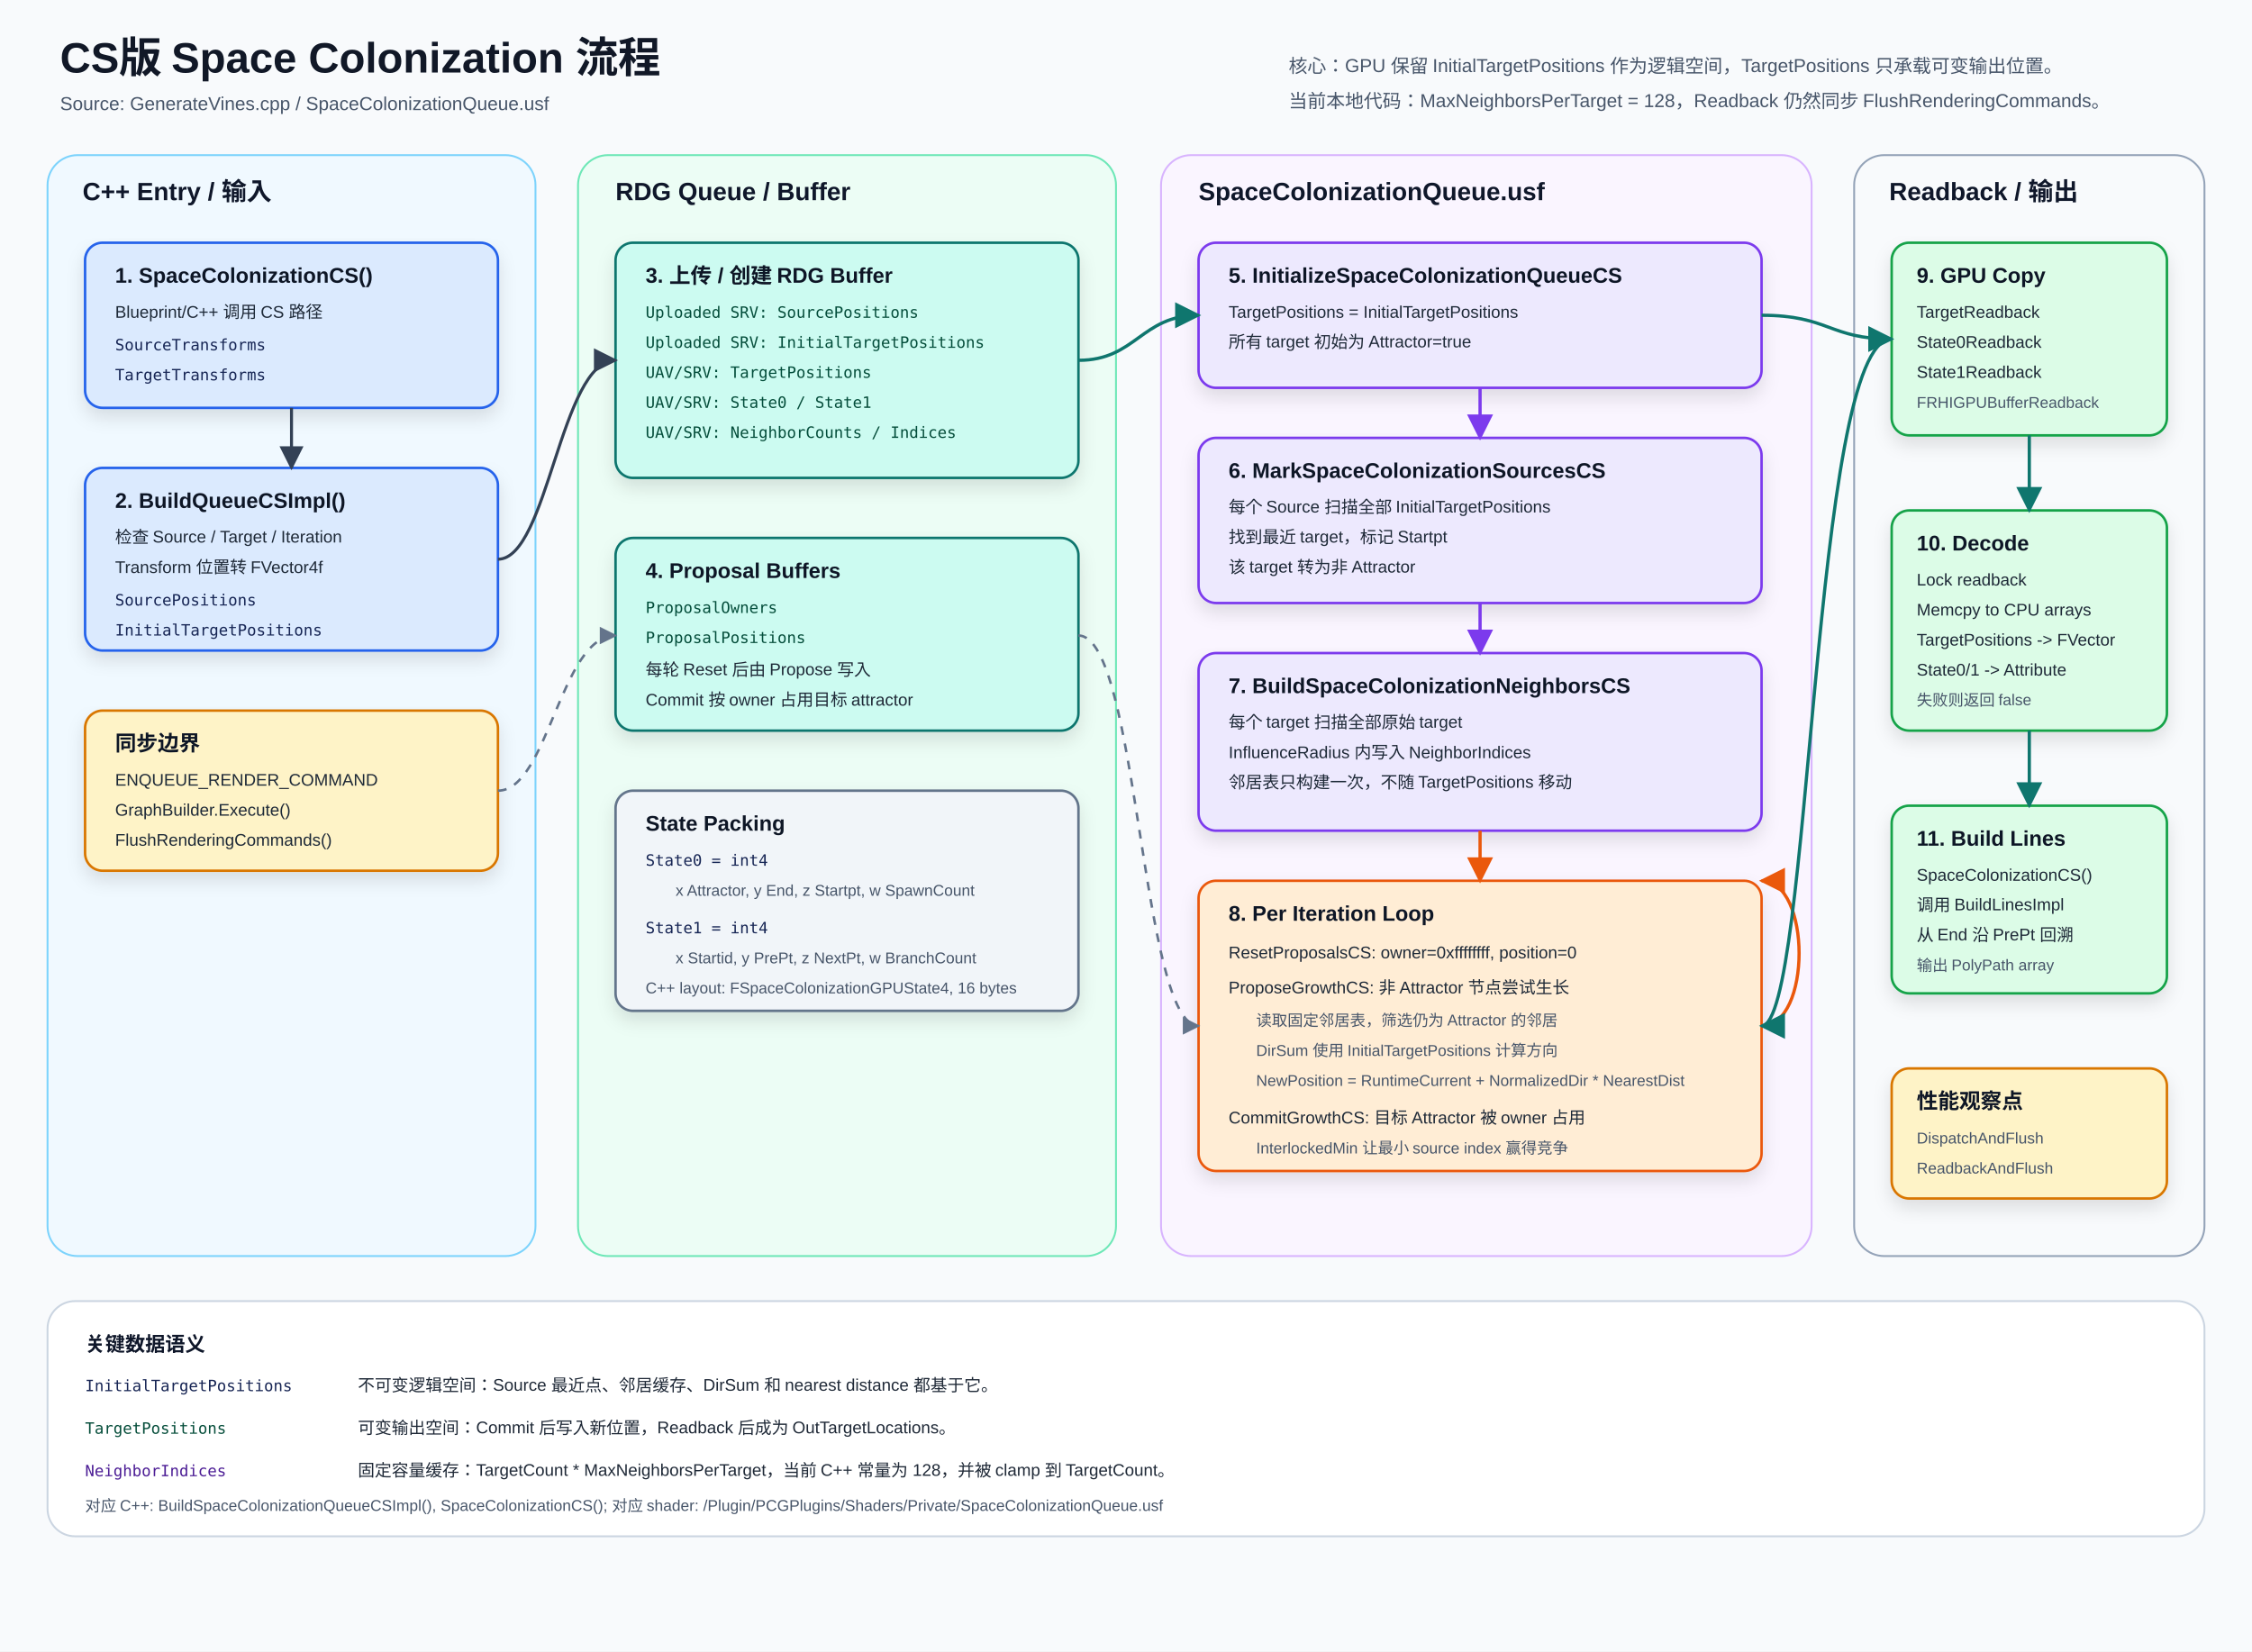
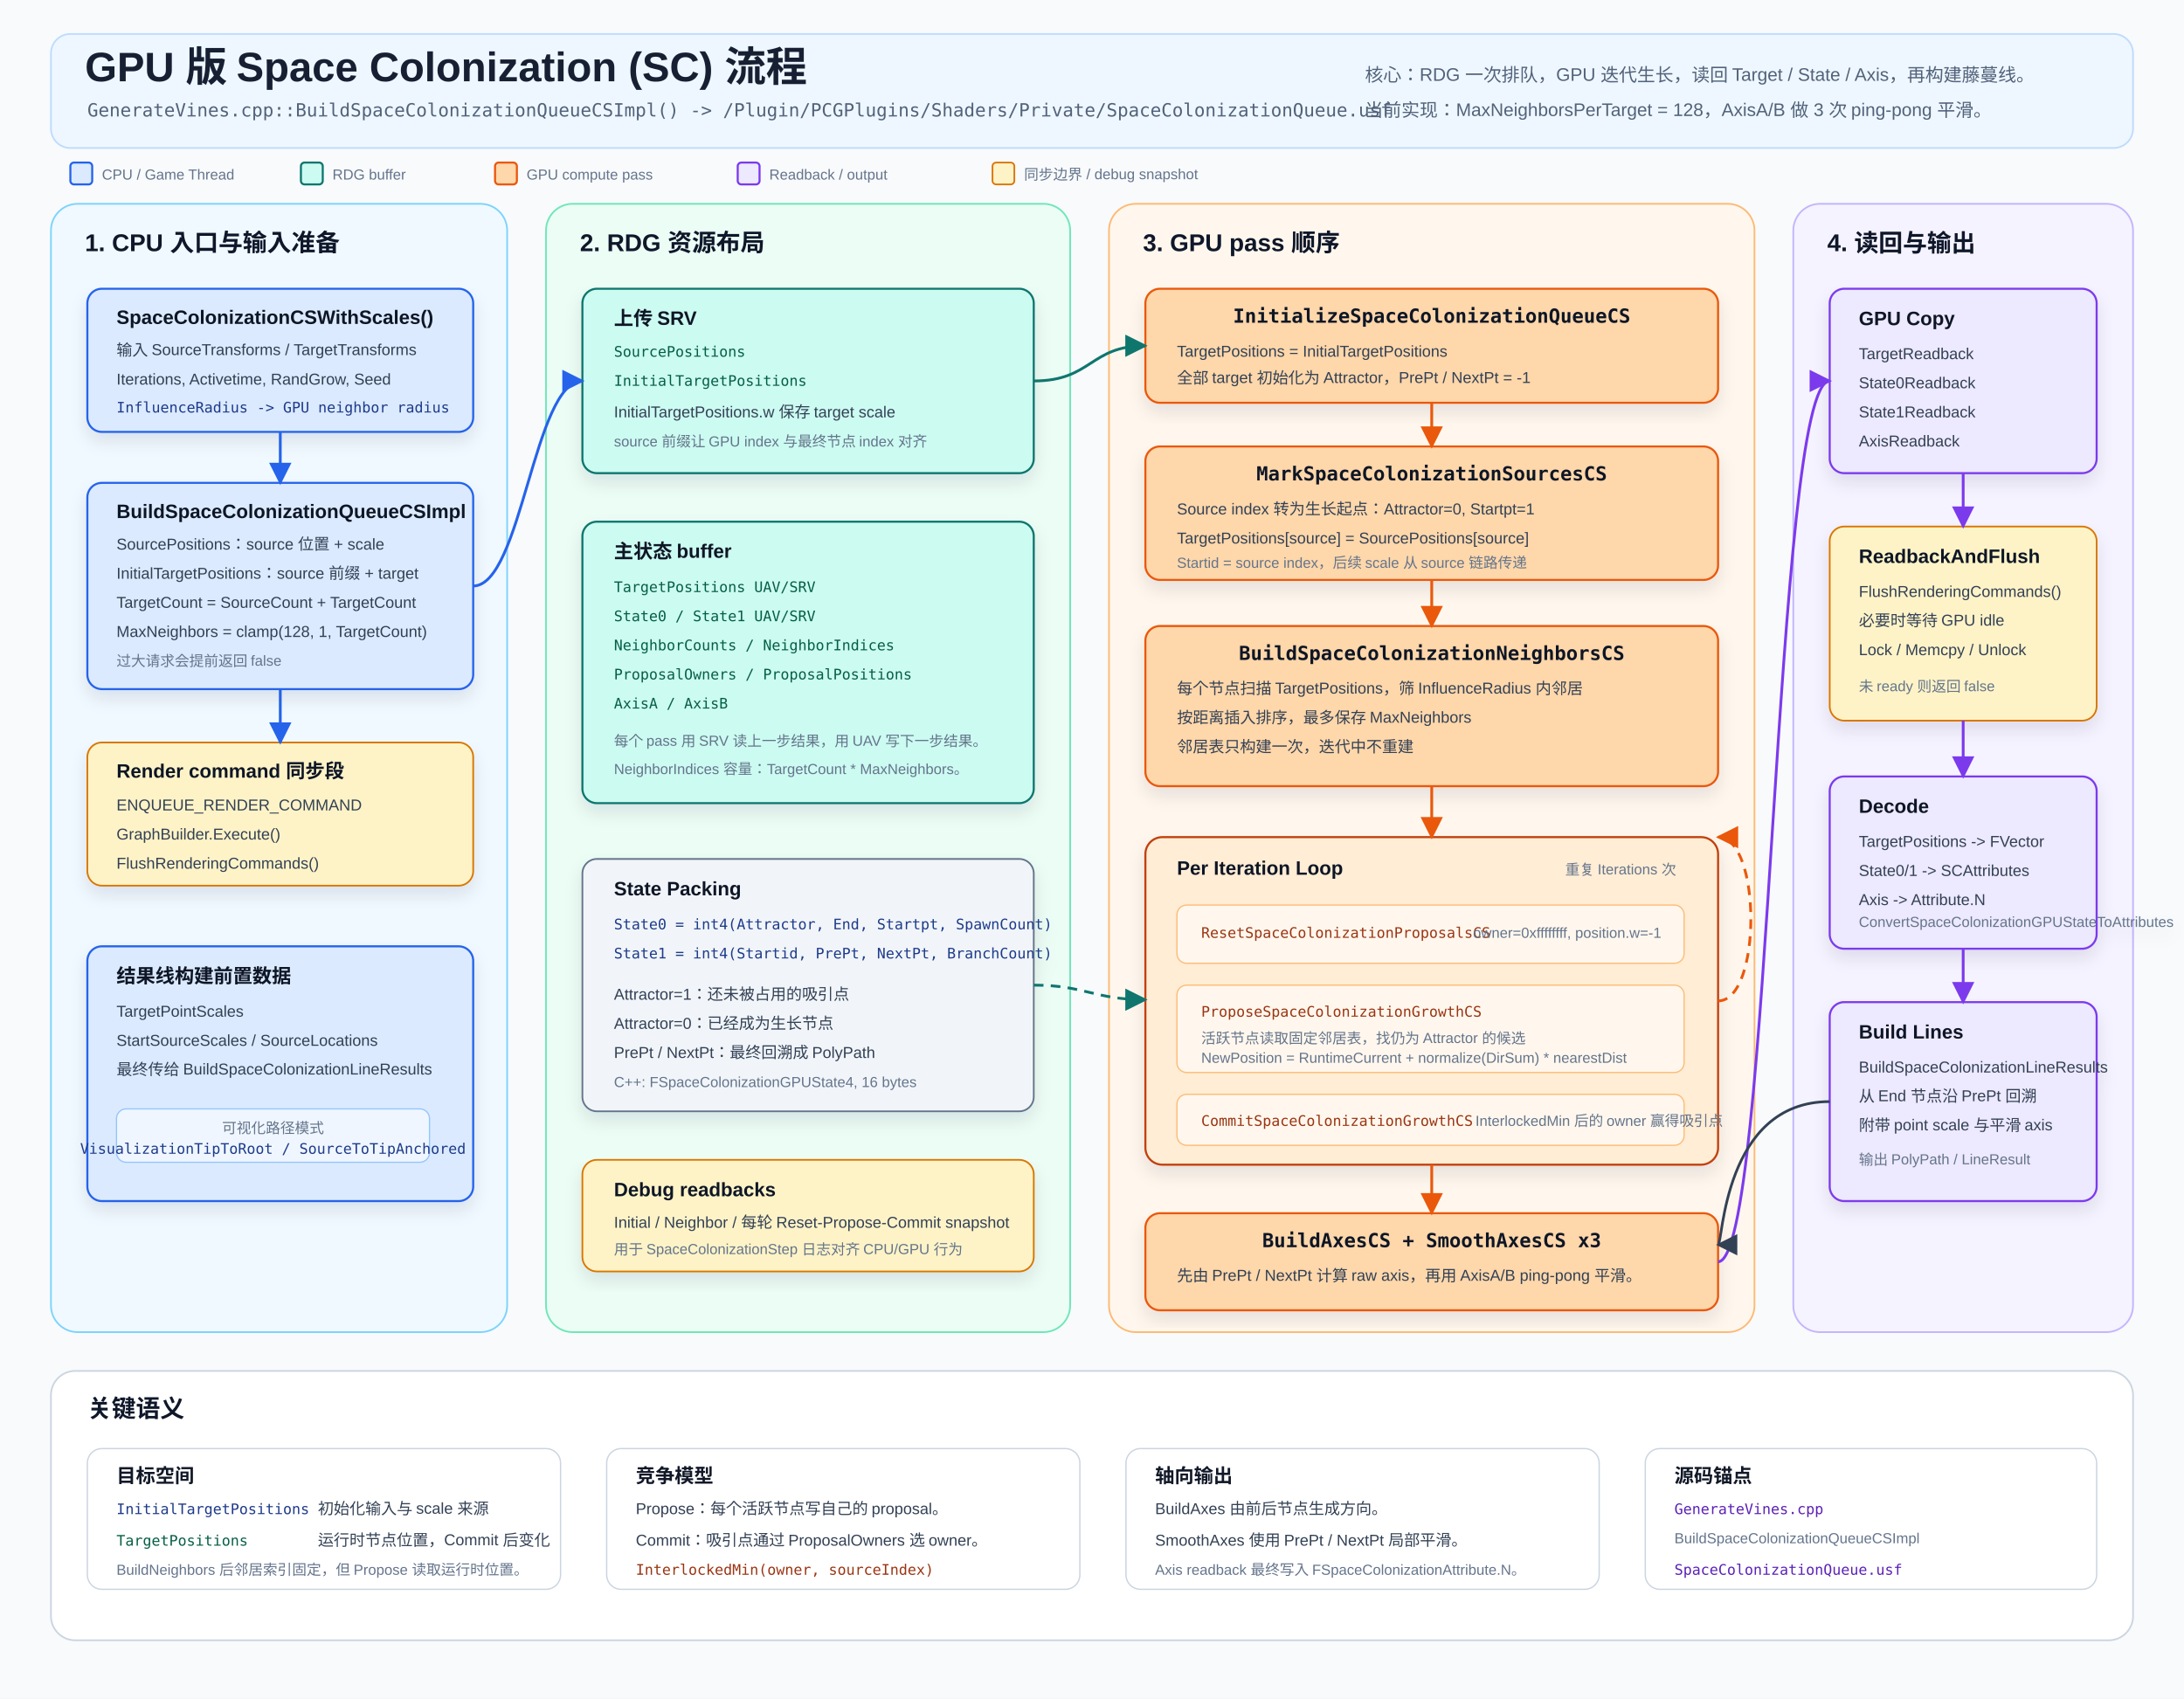
- <svg xmlns="http://www.w3.org/2000/svg" width="1800" height="1320" viewBox="0 0 1800 1320" role="img" aria-labelledby="title desc">
+ <svg xmlns="http://www.w3.org/2000/svg" width="1800" height="1400" viewBox="0 0 1800 1400" role="img" aria-labelledby="title desc">
  <defs>
    <style>
+       text { font-family: "Microsoft YaHei", "Segoe UI", Arial, sans-serif; fill: #172033; }
      .bg { fill: #f8fafc; }
-       .title { fill: #111827; font-family: "Microsoft YaHei", "Segoe UI", Arial, sans-serif; font-size: 34px; font-weight: 800; }
-       .subtitle { fill: #475569; font-family: "Microsoft YaHei", "Segoe UI", Arial, sans-serif; font-size: 15px; }
-       .lane { fill: #ffffff; stroke: #cbd5e1; stroke-width: 1.5; }
-       .laneInput { fill: #f0f9ff; stroke: #7dd3fc; }
-       .laneRdg { fill: #ecfdf5; stroke: #6ee7b7; }
-       .laneGpu { fill: #faf5ff; stroke: #d8b4fe; }
-       .laneOut { fill: #f8fafc; stroke: #94a3b8; }
-       .laneTitle { fill: #0f172a; font-family: "Microsoft YaHei", "Segoe UI", Arial, sans-serif; font-size: 20px; font-weight: 800; }
-       .node { stroke-width: 2; rx: 14; ry: 14; }
-       .input { fill: #dbeafe; stroke: #2563eb; }
-       .rdg { fill: #ccfbf1; stroke: #0f766e; }
-       .gpu { fill: #ede9fe; stroke: #7c3aed; }
-       .loop { fill: #ffedd5; stroke: #ea580c; }
-       .out { fill: #dcfce7; stroke: #16a34a; }
-       .warn { fill: #fef3c7; stroke: #d97706; }
-       .state { fill: #f1f5f9; stroke: #64748b; }
-       .nodeTitle { fill: #111827; font-family: "Microsoft YaHei", "Segoe UI", Arial, sans-serif; font-size: 17px; font-weight: 800; }
-       .text { fill: #1f2937; font-family: "Microsoft YaHei", "Segoe UI", Arial, sans-serif; font-size: 13.5px; }
-       .small { fill: #475569; font-family: "Microsoft YaHei", "Segoe UI", Arial, sans-serif; font-size: 12.5px; }
-       .code { fill: #172554; font-family: Consolas, "Cascadia Code", monospace; font-size: 12.5px; }
-       .codeGreen { fill: #064e3b; font-family: Consolas, "Cascadia Code", monospace; font-size: 12.5px; }
-       .codePurple { fill: #4c1d95; font-family: Consolas, "Cascadia Code", monospace; font-size: 12.5px; }
-       .noteTitle { fill: #0f172a; font-family: "Microsoft YaHei", "Segoe UI", Arial, sans-serif; font-size: 16px; font-weight: 800; }
-       .arrow { stroke: #334155; stroke-width: 2.4; fill: none; marker-end: url(#arrow); }
-       .greenArrow { stroke: #0f766e; stroke-width: 2.6; fill: none; marker-end: url(#greenArrow); }
-       .purpleArrow { stroke: #7c3aed; stroke-width: 2.6; fill: none; marker-end: url(#purpleArrow); }
-       .orangeArrow { stroke: #ea580c; stroke-width: 2.6; fill: none; marker-end: url(#orangeArrow); }
-       .softArrow { stroke: #64748b; stroke-width: 2; stroke-dasharray: 7 7; fill: none; marker-end: url(#softArrow); }
+       .panel { fill: #ffffff; stroke: #cbd5e1; stroke-width: 1.4; }
+       .header { fill: #eef7ff; stroke: #bfdbfe; stroke-width: 1.4; }
+       .h1 { font-size: 34px; font-weight: 800; }
+       .subtitle { font-size: 15px; fill: #52627a; }
+       .laneTitle { font-size: 20px; font-weight: 800; fill: #0f172a; }
+       .nodeTitle { font-size: 16px; font-weight: 800; fill: #111827; }
+       .body { font-size: 13px; fill: #334155; }
+       .small { font-size: 12px; fill: #64748b; }
+       .tiny { font-size: 11px; fill: #64748b; }
+       .mono { font-family: Consolas, "Cascadia Code", monospace; }
+       .code { font-family: Consolas, "Cascadia Code", monospace; font-size: 12px; fill: #1e3a8a; }
+       .codeGreen { font-family: Consolas, "Cascadia Code", monospace; font-size: 12px; fill: #065f46; }
+       .codeOrange { font-family: Consolas, "Cascadia Code", monospace; font-size: 12px; fill: #9a3412; }
+       .codePurple { font-family: Consolas, "Cascadia Code", monospace; font-size: 12px; fill: #5b21b6; }
+       .cpuLane { fill: #f0f9ff; stroke: #7dd3fc; }
+       .rdgLane { fill: #ecfdf5; stroke: #6ee7b7; }
+       .gpuLane { fill: #fff7ed; stroke: #fdba74; }
+       .outLane { fill: #f5f3ff; stroke: #c4b5fd; }
+       .cpu { fill: #dbeafe; stroke: #2563eb; stroke-width: 1.7; }
+       .rdg { fill: #ccfbf1; stroke: #0f766e; stroke-width: 1.7; }
+       .gpu { fill: #fed7aa; stroke: #ea580c; stroke-width: 1.7; }
+       .loop { fill: #ffedd5; stroke: #c2410c; stroke-width: 1.7; }
+       .out { fill: #ede9fe; stroke: #7c3aed; stroke-width: 1.7; }
+       .state { fill: #f1f5f9; stroke: #64748b; stroke-width: 1.4; }
+       .warn { fill: #fef3c7; stroke: #d97706; stroke-width: 1.4; }
+       .soft { fill: #ffffff; stroke: #cbd5e1; stroke-width: 1.1; }
+       .pillBlue { fill: #eff6ff; stroke: #93c5fd; }
+       .pillGreen { fill: #ecfdf5; stroke: #86efac; }
+       .pillOrange { fill: #fff7ed; stroke: #fdba74; }
+       .arrow { stroke: #334155; stroke-width: 2.2; fill: none; marker-end: url(#arrow); }
+       .arrowBlue { stroke: #2563eb; stroke-width: 2.3; fill: none; marker-end: url(#arrowBlue); }
+       .arrowGreen { stroke: #0f766e; stroke-width: 2.3; fill: none; marker-end: url(#arrowGreen); }
+       .arrowOrange { stroke: #ea580c; stroke-width: 2.3; fill: none; marker-end: url(#arrowOrange); }
+       .arrowPurple { stroke: #7c3aed; stroke-width: 2.3; fill: none; marker-end: url(#arrowPurple); }
+       .dash { stroke-dasharray: 8 6; }
      .shadow { filter: url(#shadow); }
    </style>
-     <filter id="shadow" x="-8%" y="-8%" width="116%" height="128%">
-       <feDropShadow dx="0" dy="7" stdDeviation="7" flood-color="#0f172a" flood-opacity="0.11" />
+     <filter id="shadow" x="-6%" y="-6%" width="112%" height="124%">
+       <feDropShadow dx="0" dy="7" stdDeviation="7" flood-color="#0f172a" flood-opacity="0.10" />
    </filter>
    <marker id="arrow" viewBox="0 0 10 10" refX="9" refY="5" markerWidth="8" markerHeight="8" orient="auto-start-reverse">
      <path d="M 0 0 L 10 5 L 0 10 z" fill="#334155" />
    </marker>
-     <marker id="greenArrow" viewBox="0 0 10 10" refX="9" refY="5" markerWidth="8" markerHeight="8" orient="auto-start-reverse">
+     <marker id="arrowBlue" viewBox="0 0 10 10" refX="9" refY="5" markerWidth="8" markerHeight="8" orient="auto-start-reverse">
+       <path d="M 0 0 L 10 5 L 0 10 z" fill="#2563eb" />
+     </marker>
+     <marker id="arrowGreen" viewBox="0 0 10 10" refX="9" refY="5" markerWidth="8" markerHeight="8" orient="auto-start-reverse">
      <path d="M 0 0 L 10 5 L 0 10 z" fill="#0f766e" />
    </marker>
-     <marker id="purpleArrow" viewBox="0 0 10 10" refX="9" refY="5" markerWidth="8" markerHeight="8" orient="auto-start-reverse">
+     <marker id="arrowOrange" viewBox="0 0 10 10" refX="9" refY="5" markerWidth="8" markerHeight="8" orient="auto-start-reverse">
+       <path d="M 0 0 L 10 5 L 0 10 z" fill="#ea580c" />
+     </marker>
+     <marker id="arrowPurple" viewBox="0 0 10 10" refX="9" refY="5" markerWidth="8" markerHeight="8" orient="auto-start-reverse">
      <path d="M 0 0 L 10 5 L 0 10 z" fill="#7c3aed" />
    </marker>
-     <marker id="orangeArrow" viewBox="0 0 10 10" refX="9" refY="5" markerWidth="8" markerHeight="8" orient="auto-start-reverse">
-       <path d="M 0 0 L 10 5 L 0 10 z" fill="#ea580c" />
-     </marker>
-     <marker id="softArrow" viewBox="0 0 10 10" refX="9" refY="5" markerWidth="7" markerHeight="7" orient="auto-start-reverse">
-       <path d="M 0 0 L 10 5 L 0 10 z" fill="#64748b" />
-     </marker>
  </defs>
-   <rect class="bg" x="0" y="0" width="1800" height="1320" />
-   <text class="title" x="48" y="58">CS版 Space Colonization 流程</text>
-   <text class="subtitle" x="48" y="88">Source: GenerateVines.cpp / SpaceColonizationQueue.usf</text>
-   <text class="subtitle" x="1030" y="58">核心：GPU 保留 InitialTargetPositions 作为逻辑空间，TargetPositions 只承载可变输出位置。</text>
-   <text class="subtitle" x="1030" y="86">当前本地代码：MaxNeighborsPerTarget = 128，Readback 仍然同步 FlushRenderingCommands。</text>
-   <rect class="lane laneInput" x="38" y="124" width="390" height="880" rx="24" />
-   <rect class="lane laneRdg" x="462" y="124" width="430" height="880" rx="24" />
-   <rect class="lane laneGpu" x="928" y="124" width="520" height="880" rx="24" />
-   <rect class="lane laneOut" x="1482" y="124" width="280" height="880" rx="24" />
-   <text class="laneTitle" x="66" y="160">C++ Entry / 输入</text>
-   <text class="laneTitle" x="492" y="160">RDG Queue / Buffer</text>
-   <text class="laneTitle" x="958" y="160">SpaceColonizationQueue.usf</text>
-   <text class="laneTitle" x="1510" y="160">Readback / 输出</text>
-   <g class="shadow">
-     <rect class="node input" x="68" y="194" width="330" height="132" />
-     <text class="nodeTitle" x="92" y="226">1. SpaceColonizationCS()</text>
-     <text class="text" x="92" y="254">Blueprint/C++ 调用 CS 路径</text>
-     <text class="code" x="92" y="280">SourceTransforms</text>
-     <text class="code" x="92" y="304">TargetTransforms</text>
-   </g>
-   <g class="shadow">
-     <rect class="node input" x="68" y="374" width="330" height="146" />
-     <text class="nodeTitle" x="92" y="406">2. BuildQueueCSImpl()</text>
-     <text class="text" x="92" y="434">检查 Source / Target / Iteration</text>
-     <text class="text" x="92" y="458">Transform 位置转 FVector4f</text>
-     <text class="code" x="92" y="484">SourcePositions</text>
-     <text class="code" x="92" y="508">InitialTargetPositions</text>
-   </g>
-   <g class="shadow">
-     <rect class="node warn" x="68" y="568" width="330" height="128" />
-     <text class="nodeTitle" x="92" y="600">同步边界</text>
-     <text class="text" x="92" y="628">ENQUEUE_RENDER_COMMAND</text>
-     <text class="text" x="92" y="652">GraphBuilder.Execute()</text>
-     <text class="text" x="92" y="676">FlushRenderingCommands()</text>
-   </g>
-   <g class="shadow">
-     <rect class="node rdg" x="492" y="194" width="370" height="188" />
-     <text class="nodeTitle" x="516" y="226">3. 上传 / 创建 RDG Buffer</text>
-     <text class="codeGreen" x="516" y="254">Uploaded SRV: SourcePositions</text>
-     <text class="codeGreen" x="516" y="278">Uploaded SRV: InitialTargetPositions</text>
-     <text class="codeGreen" x="516" y="302">UAV/SRV: TargetPositions</text>
-     <text class="codeGreen" x="516" y="326">UAV/SRV: State0 / State1</text>
-     <text class="codeGreen" x="516" y="350">UAV/SRV: NeighborCounts / Indices</text>
-   </g>
-   <g class="shadow">
-     <rect class="node rdg" x="492" y="430" width="370" height="154" />
-     <text class="nodeTitle" x="516" y="462">4. Proposal Buffers</text>
-     <text class="codeGreen" x="516" y="490">ProposalOwners</text>
-     <text class="codeGreen" x="516" y="514">ProposalPositions</text>
-     <text class="text" x="516" y="540">每轮 Reset 后由 Propose 写入</text>
-     <text class="text" x="516" y="564">Commit 按 owner 占用目标 attractor</text>
-   </g>
-   <g class="shadow">
-     <rect class="node state" x="492" y="632" width="370" height="176" />
-     <text class="nodeTitle" x="516" y="664">State Packing</text>
-     <text class="code" x="516" y="692">State0 = int4</text>
-     <text class="small" x="540" y="716">x Attractor, y End, z Startpt, w SpawnCount</text>
-     <text class="code" x="516" y="746">State1 = int4</text>
-     <text class="small" x="540" y="770">x Startid, y PrePt, z NextPt, w BranchCount</text>
-     <text class="small" x="516" y="794">C++ layout: FSpaceColonizationGPUState4, 16 bytes</text>
-   </g>
-   <g class="shadow">
-     <rect class="node gpu" x="958" y="194" width="450" height="116" />
-     <text class="nodeTitle" x="982" y="226">5. InitializeSpaceColonizationQueueCS</text>
-     <text class="text" x="982" y="254">TargetPositions = InitialTargetPositions</text>
-     <text class="text" x="982" y="278">所有 target 初始为 Attractor=true</text>
-   </g>
-   <g class="shadow">
-     <rect class="node gpu" x="958" y="350" width="450" height="132" />
-     <text class="nodeTitle" x="982" y="382">6. MarkSpaceColonizationSourcesCS</text>
-     <text class="text" x="982" y="410">每个 Source 扫描全部 InitialTargetPositions</text>
-     <text class="text" x="982" y="434">找到最近 target，标记 Startpt</text>
-     <text class="text" x="982" y="458">该 target 转为非 Attractor</text>
-   </g>
-   <g class="shadow">
-     <rect class="node gpu" x="958" y="522" width="450" height="142" />
-     <text class="nodeTitle" x="982" y="554">7. BuildSpaceColonizationNeighborsCS</text>
-     <text class="text" x="982" y="582">每个 target 扫描全部原始 target</text>
-     <text class="text" x="982" y="606">InfluenceRadius 内写入 NeighborIndices</text>
-     <text class="text" x="982" y="630">邻居表只构建一次，不随 TargetPositions 移动</text>
-   </g>
-   <g class="shadow">
-     <rect class="node loop" x="958" y="704" width="450" height="232" />
-     <text class="nodeTitle" x="982" y="736">8. Per Iteration Loop</text>
-     <text class="text" x="982" y="766">ResetProposalsCS: owner=0xffffffff, position=0</text>
-     <text class="text" x="982" y="794">ProposeGrowthCS: 非 Attractor 节点尝试生长</text>
-     <text class="small" x="1004" y="820">读取固定邻居表，筛选仍为 Attractor 的邻居</text>
-     <text class="small" x="1004" y="844">DirSum 使用 InitialTargetPositions 计算方向</text>
-     <text class="small" x="1004" y="868">NewPosition = RuntimeCurrent + NormalizedDir * NearestDist</text>
-     <text class="text" x="982" y="898">CommitGrowthCS: 目标 Attractor 被 owner 占用</text>
-     <text class="small" x="1004" y="922">InterlockedMin 让最小 source index 赢得竞争</text>
-   </g>
-   <g class="shadow">
-     <rect class="node out" x="1512" y="194" width="220" height="154" />
-     <text class="nodeTitle" x="1532" y="226">9. GPU Copy</text>
-     <text class="text" x="1532" y="254">TargetReadback</text>
-     <text class="text" x="1532" y="278">State0Readback</text>
-     <text class="text" x="1532" y="302">State1Readback</text>
-     <text class="small" x="1532" y="326">FRHIGPUBufferReadback</text>
-   </g>
-   <g class="shadow">
-     <rect class="node out" x="1512" y="408" width="220" height="176" />
-     <text class="nodeTitle" x="1532" y="440">10. Decode</text>
-     <text class="text" x="1532" y="468">Lock readback</text>
-     <text class="text" x="1532" y="492">Memcpy to CPU arrays</text>
-     <text class="text" x="1532" y="516">TargetPositions -&gt; FVector</text>
-     <text class="text" x="1532" y="540">State0/1 -&gt; Attribute</text>
-     <text class="small" x="1532" y="564">失败则返回 false</text>
-   </g>
-   <g class="shadow">
-     <rect class="node out" x="1512" y="644" width="220" height="150" />
-     <text class="nodeTitle" x="1532" y="676">11. Build Lines</text>
-     <text class="text" x="1532" y="704">SpaceColonizationCS()</text>
-     <text class="text" x="1532" y="728">调用 BuildLinesImpl</text>
-     <text class="text" x="1532" y="752">从 End 沿 PrePt 回溯</text>
-     <text class="small" x="1532" y="776">输出 PolyPath array</text>
-   </g>
-   <g class="shadow">
-     <rect class="node warn" x="1512" y="854" width="220" height="104" />
-     <text class="nodeTitle" x="1532" y="886">性能观察点</text>
-     <text class="small" x="1532" y="914">DispatchAndFlush</text>
-     <text class="small" x="1532" y="938">ReadbackAndFlush</text>
-   </g>
-   <path class="arrow" d="M 233 326 L 233 374" />
-   <path class="arrow" d="M 398 447 C 438 447 448 288 492 288" />
-   <path class="greenArrow" d="M 862 288 C 908 288 912 252 958 252" />
-   <path class="purpleArrow" d="M 1183 310 L 1183 350" />
-   <path class="purpleArrow" d="M 1183 482 L 1183 522" />
-   <path class="orangeArrow" d="M 1183 664 L 1183 704" />
-   <path class="orangeArrow" d="M 1408 820 C 1448 820 1448 704 1408 704" />
-   <path class="greenArrow" d="M 1408 252 C 1462 252 1462 271 1512 271" />
-   <path class="greenArrow" d="M 1512 271 C 1448 271 1448 820 1408 820" />
-   <path class="greenArrow" d="M 1622 348 L 1622 408" />
-   <path class="greenArrow" d="M 1622 584 L 1622 644" />
-   <path class="softArrow" d="M 398 632 C 438 632 448 508 492 508" />
-   <path class="softArrow" d="M 862 508 C 910 508 912 820 958 820" />
-   <rect class="lane" x="38" y="1040" width="1724" height="188" rx="22" />
-   <text class="noteTitle" x="68" y="1080">关键数据语义</text>
-   <text class="code" x="68" y="1112">InitialTargetPositions</text>
-   <text class="text" x="286" y="1112">不可变逻辑空间：Source 最近点、邻居缓存、DirSum 和 nearest distance 都基于它。</text>
-   <text class="codeGreen" x="68" y="1146">TargetPositions</text>
-   <text class="text" x="286" y="1146">可变输出空间：Commit 后写入新位置，Readback 后成为 OutTargetLocations。</text>
-   <text class="codePurple" x="68" y="1180">NeighborIndices</text>
-   <text class="text" x="286" y="1180">固定容量缓存：TargetCount * MaxNeighborsPerTarget，当前 C++ 常量为 128，并被 clamp 到 TargetCount。</text>
-   <text class="small" x="68" y="1208">对应 C++: BuildSpaceColonizationQueueCSImpl(), SpaceColonizationCS(); 对应 shader: /Plugin/PCGPlugins/Shaders/Private/SpaceColonizationQueue.usf</text>
+   <rect class="bg" width="1800" height="1400" />
+   <rect class="header" x="42" y="28" width="1716" height="94" rx="16" />
+   <text class="h1" x="70" y="67">GPU 版 Space Colonization (SC) 流程</text>
+   <text class="subtitle mono" x="72" y="96">GenerateVines.cpp::BuildSpaceColonizationQueueCSImpl()  -&gt;  /Plugin/PCGPlugins/Shaders/Private/SpaceColonizationQueue.usf</text>
+   <text class="subtitle" x="1125" y="67">核心：RDG 一次排队，GPU 迭代生长，读回 Target / State / Axis，再构建藤蔓线。</text>
+   <text class="subtitle" x="1125" y="96">当前实现：MaxNeighborsPerTarget = 128，AxisA/B 做 3 次 ping-pong 平滑。</text>
+   <g transform="translate(58 134)">
+     <rect class="cpu" x="0" y="0" width="18" height="18" rx="3" />
+     <text class="small" x="26" y="14">CPU / Game Thread</text>
+     <rect class="rdg" x="190" y="0" width="18" height="18" rx="3" />
+     <text class="small" x="216" y="14">RDG buffer</text>
+     <rect class="gpu" x="350" y="0" width="18" height="18" rx="3" />
+     <text class="small" x="376" y="14">GPU compute pass</text>
+     <rect class="out" x="550" y="0" width="18" height="18" rx="3" />
+     <text class="small" x="576" y="14">Readback / output</text>
+     <rect class="warn" x="760" y="0" width="18" height="18" rx="3" />
+     <text class="small" x="786" y="14">同步边界 / debug snapshot</text>
+   </g>
+   <rect class="panel cpuLane" x="42" y="168" width="376" height="930" rx="22" />
+   <rect class="panel rdgLane" x="450" y="168" width="432" height="930" rx="22" />
+   <rect class="panel gpuLane" x="914" y="168" width="532" height="930" rx="22" />
+   <rect class="panel outLane" x="1478" y="168" width="280" height="930" rx="22" />
+   <text class="laneTitle" x="70" y="207">1. CPU 入口与输入准备</text>
+   <text class="laneTitle" x="478" y="207">2. RDG 资源布局</text>
+   <text class="laneTitle" x="942" y="207">3. GPU pass 顺序</text>
+   <text class="laneTitle" x="1506" y="207">4. 读回与输出</text>
+   <g class="shadow">
+     <rect class="cpu" x="72" y="238" width="318" height="118" rx="12" />
+     <text class="nodeTitle" x="96" y="267">SpaceColonizationCSWithScales()</text>
+     <text class="body" x="96" y="293">输入 SourceTransforms / TargetTransforms</text>
+     <text class="body" x="96" y="317">Iterations, Activetime, RandGrow, Seed</text>
+     <text class="code" x="96" y="340">InfluenceRadius -&gt; GPU neighbor radius</text>
+   </g>
+   <g class="shadow">
+     <rect class="cpu" x="72" y="398" width="318" height="170" rx="12" />
+     <text class="nodeTitle" x="96" y="427">BuildSpaceColonizationQueueCSImpl</text>
+     <text class="body" x="96" y="453">SourcePositions：source 位置 + scale</text>
+     <text class="body" x="96" y="477">InitialTargetPositions：source 前缀 + target</text>
+     <text class="body" x="96" y="501">TargetCount = SourceCount + TargetCount</text>
+     <text class="body" x="96" y="525">MaxNeighbors = clamp(128, 1, TargetCount)</text>
+     <text class="small" x="96" y="549">过大请求会提前返回 false</text>
+   </g>
+   <g class="shadow">
+     <rect class="warn" x="72" y="612" width="318" height="118" rx="12" />
+     <text class="nodeTitle" x="96" y="641">Render command 同步段</text>
+     <text class="body" x="96" y="668">ENQUEUE_RENDER_COMMAND</text>
+     <text class="body" x="96" y="692">GraphBuilder.Execute()</text>
+     <text class="body" x="96" y="716">FlushRenderingCommands()</text>
+   </g>
+   <g class="shadow">
+     <rect class="cpu" x="72" y="780" width="318" height="210" rx="12" />
+     <text class="nodeTitle" x="96" y="810">结果线构建前置数据</text>
+     <text class="body" x="96" y="838">TargetPointScales</text>
+     <text class="body" x="96" y="862">StartSourceScales / SourceLocations</text>
+     <text class="body" x="96" y="886">最终传给 BuildSpaceColonizationLineResults</text>
+     <rect class="pillBlue" x="96" y="914" width="258" height="44" rx="8" />
+     <text class="small" x="225" y="934" text-anchor="middle">可视化路径模式</text>
+     <text class="code" x="225" y="951" text-anchor="middle">VisualizationTipToRoot / SourceToTipAnchored</text>
+   </g>
+   <g class="shadow">
+     <rect class="rdg" x="480" y="238" width="372" height="152" rx="12" />
+     <text class="nodeTitle" x="506" y="268">上传 SRV</text>
+     <text class="codeGreen" x="506" y="294">SourcePositions</text>
+     <text class="codeGreen" x="506" y="318">InitialTargetPositions</text>
+     <text class="body" x="506" y="344">InitialTargetPositions.w 保存 target scale</text>
+     <text class="small" x="506" y="368">source 前缀让 GPU index 与最终节点 index 对齐</text>
+   </g>
+   <g class="shadow">
+     <rect class="rdg" x="480" y="430" width="372" height="232" rx="12" />
+     <text class="nodeTitle" x="506" y="460">主状态 buffer</text>
+     <text class="codeGreen" x="506" y="488">TargetPositions  UAV/SRV</text>
+     <text class="codeGreen" x="506" y="512">State0 / State1 UAV/SRV</text>
+     <text class="codeGreen" x="506" y="536">NeighborCounts / NeighborIndices</text>
+     <text class="codeGreen" x="506" y="560">ProposalOwners / ProposalPositions</text>
+     <text class="codeGreen" x="506" y="584">AxisA / AxisB</text>
+     <text class="small" x="506" y="615">每个 pass 用 SRV 读上一步结果，用 UAV 写下一步结果。</text>
+     <text class="small" x="506" y="638">NeighborIndices 容量：TargetCount * MaxNeighbors。</text>
+   </g>
+   <g class="shadow">
+     <rect class="state" x="480" y="708" width="372" height="208" rx="12" />
+     <text class="nodeTitle" x="506" y="738">State Packing</text>
+     <text class="code" x="506" y="766">State0 = int4(Attractor, End, Startpt, SpawnCount)</text>
+     <text class="code" x="506" y="790">State1 = int4(Startid, PrePt, NextPt, BranchCount)</text>
+     <text class="body" x="506" y="824">Attractor=1：还未被占用的吸引点</text>
+     <text class="body" x="506" y="848">Attractor=0：已经成为生长节点</text>
+     <text class="body" x="506" y="872">PrePt / NextPt：最终回溯成 PolyPath</text>
+     <text class="small" x="506" y="896">C++: FSpaceColonizationGPUState4, 16 bytes</text>
+   </g>
+   <g class="shadow">
+     <rect class="warn" x="480" y="956" width="372" height="92" rx="12" />
+     <text class="nodeTitle" x="506" y="986">Debug readbacks</text>
+     <text class="body" x="506" y="1012">Initial / Neighbor / 每轮 Reset-Propose-Commit snapshot</text>
+     <text class="small" x="506" y="1034">用于 SpaceColonizationStep 日志对齐 CPU/GPU 行为</text>
+   </g>
+   <g class="shadow">
+     <rect class="gpu" x="944" y="238" width="472" height="94" rx="12" />
+     <text class="nodeTitle mono" x="1180" y="266" text-anchor="middle">InitializeSpaceColonizationQueueCS</text>
+     <text class="body" x="970" y="294">TargetPositions = InitialTargetPositions</text>
+     <text class="body" x="970" y="316">全部 target 初始化为 Attractor，PrePt / NextPt = -1</text>
+   </g>
+   <g class="shadow">
+     <rect class="gpu" x="944" y="368" width="472" height="110" rx="12" />
+     <text class="nodeTitle mono" x="1180" y="396" text-anchor="middle">MarkSpaceColonizationSourcesCS</text>
+     <text class="body" x="970" y="424">Source index 转为生长起点：Attractor=0, Startpt=1</text>
+     <text class="body" x="970" y="448">TargetPositions[source] = SourcePositions[source]</text>
+     <text class="small" x="970" y="468">Startid = source index，后续 scale 从 source 链路传递</text>
+   </g>
+   <g class="shadow">
+     <rect class="gpu" x="944" y="516" width="472" height="132" rx="12" />
+     <text class="nodeTitle mono" x="1180" y="544" text-anchor="middle">BuildSpaceColonizationNeighborsCS</text>
+     <text class="body" x="970" y="572">每个节点扫描 TargetPositions，筛 InfluenceRadius 内邻居</text>
+     <text class="body" x="970" y="596">按距离插入排序，最多保存 MaxNeighbors</text>
+     <text class="body" x="970" y="620">邻居表只构建一次，迭代中不重建</text>
+   </g>
+   <g class="shadow">
+     <rect class="loop" x="944" y="690" width="472" height="270" rx="14" />
+     <text class="nodeTitle" x="970" y="721">Per Iteration Loop</text>
+     <text class="small" x="1290" y="721">重复 Iterations 次</text>
+     <rect class="pillOrange" x="970" y="746" width="418" height="48" rx="8" />
+     <text class="codeOrange" x="990" y="773">ResetSpaceColonizationProposalsCS</text>
+     <text class="small" x="1214" y="773">owner=0xffffffff, position.w=-1</text>
+     <rect class="pillOrange" x="970" y="812" width="418" height="72" rx="8" />
+     <text class="codeOrange" x="990" y="838">ProposeSpaceColonizationGrowthCS</text>
+     <text class="small" x="990" y="860">活跃节点读取固定邻居表，找仍为 Attractor 的候选</text>
+     <text class="small" x="990" y="876">NewPosition = RuntimeCurrent + normalize(DirSum) * nearestDist</text>
+     <rect class="pillOrange" x="970" y="902" width="418" height="42" rx="8" />
+     <text class="codeOrange" x="990" y="928">CommitSpaceColonizationGrowthCS</text>
+     <text class="small" x="1216" y="928">InterlockedMin 后的 owner 赢得吸引点</text>
+   </g>
+   <g class="shadow">
+     <rect class="gpu" x="944" y="1000" width="472" height="80" rx="12" />
+     <text class="nodeTitle mono" x="1180" y="1028" text-anchor="middle">BuildAxesCS + SmoothAxesCS x3</text>
+     <text class="body" x="970" y="1056">先由 PrePt / NextPt 计算 raw axis，再用 AxisA/B ping-pong 平滑。</text>
+   </g>
+   <g class="shadow">
+     <rect class="out" x="1508" y="238" width="220" height="152" rx="12" />
+     <text class="nodeTitle" x="1532" y="268">GPU Copy</text>
+     <text class="body" x="1532" y="296">TargetReadback</text>
+     <text class="body" x="1532" y="320">State0Readback</text>
+     <text class="body" x="1532" y="344">State1Readback</text>
+     <text class="body" x="1532" y="368">AxisReadback</text>
+   </g>
+   <g class="shadow">
+     <rect class="warn" x="1508" y="434" width="220" height="160" rx="12" />
+     <text class="nodeTitle" x="1532" y="464">ReadbackAndFlush</text>
+     <text class="body" x="1532" y="492">FlushRenderingCommands()</text>
+     <text class="body" x="1532" y="516">必要时等待 GPU idle</text>
+     <text class="body" x="1532" y="540">Lock / Memcpy / Unlock</text>
+     <text class="small" x="1532" y="570">未 ready 则返回 false</text>
+   </g>
+   <g class="shadow">
+     <rect class="out" x="1508" y="640" width="220" height="142" rx="12" />
+     <text class="nodeTitle" x="1532" y="670">Decode</text>
+     <text class="body" x="1532" y="698">TargetPositions -&gt; FVector</text>
+     <text class="body" x="1532" y="722">State0/1 -&gt; SCAttributes</text>
+     <text class="body" x="1532" y="746">Axis -&gt; Attribute.N</text>
+     <text class="small" x="1532" y="764">ConvertSpaceColonizationGPUStateToAttributes</text>
+   </g>
+   <g class="shadow">
+     <rect class="out" x="1508" y="826" width="220" height="164" rx="12" />
+     <text class="nodeTitle" x="1532" y="856">Build Lines</text>
+     <text class="body" x="1532" y="884">BuildSpaceColonizationLineResults</text>
+     <text class="body" x="1532" y="908">从 End 节点沿 PrePt 回溯</text>
+     <text class="body" x="1532" y="932">附带 point scale 与平滑 axis</text>
+     <text class="small" x="1532" y="960">输出 PolyPath / LineResult</text>
+   </g>
+   <path class="arrowBlue" d="M 231 356 L 231 398" />
+   <path class="arrowBlue" d="M 390 483 C 430 483 440 314 480 314" />
+   <path class="arrowBlue" d="M 231 568 L 231 612" />
+   <path class="arrowGreen" d="M 852 314 C 900 314 898 285 944 285" />
+   <path class="arrowOrange" d="M 1180 332 L 1180 368" />
+   <path class="arrowOrange" d="M 1180 478 L 1180 516" />
+   <path class="arrowOrange" d="M 1180 648 L 1180 690" />
+   <path class="arrowOrange dash" d="M 1416 825 C 1452 825 1452 690 1416 690" />
+   <path class="arrowOrange" d="M 1180 960 L 1180 1000" />
+   <path class="arrowPurple" d="M 1416 1040 C 1460 1040 1462 314 1508 314" />
+   <path class="arrowPurple" d="M 1618 390 L 1618 434" />
+   <path class="arrowPurple" d="M 1618 594 L 1618 640" />
+   <path class="arrowPurple" d="M 1618 782 L 1618 826" />
+   <path class="arrowGreen dash" d="M 852 812 C 894 812 902 824 944 824" />
+   <path class="arrow" d="M 1508 908 C 1420 908 1420 1026 1416 1026" />
+   <rect class="panel" x="42" y="1130" width="1716" height="222" rx="20" />
+   <text class="laneTitle" x="72" y="1168">关键语义</text>
+   <g>
+     <rect class="soft" x="72" y="1194" width="390" height="116" rx="12" />
+     <text class="nodeTitle" x="96" y="1222">目标空间</text>
+     <text class="code" x="96" y="1248">InitialTargetPositions</text>
+     <text class="body" x="262" y="1248">初始化输入与 scale 来源</text>
+     <text class="codeGreen" x="96" y="1274">TargetPositions</text>
+     <text class="body" x="262" y="1274">运行时节点位置，Commit 后变化</text>
+     <text class="small" x="96" y="1298">BuildNeighbors 后邻居索引固定，但 Propose 读取运行时位置。</text>
+   </g>
+   <g>
+     <rect class="soft" x="500" y="1194" width="390" height="116" rx="12" />
+     <text class="nodeTitle" x="524" y="1222">竞争模型</text>
+     <text class="body" x="524" y="1248">Propose：每个活跃节点写自己的 proposal。</text>
+     <text class="body" x="524" y="1274">Commit：吸引点通过 ProposalOwners 选 owner。</text>
+     <text class="codeOrange" x="524" y="1298">InterlockedMin(owner, sourceIndex)</text>
+   </g>
+   <g>
+     <rect class="soft" x="928" y="1194" width="390" height="116" rx="12" />
+     <text class="nodeTitle" x="952" y="1222">轴向输出</text>
+     <text class="body" x="952" y="1248">BuildAxes 由前后节点生成方向。</text>
+     <text class="body" x="952" y="1274">SmoothAxes 使用 PrePt / NextPt 局部平滑。</text>
+     <text class="small" x="952" y="1298">Axis readback 最终写入 FSpaceColonizationAttribute.N。</text>
+   </g>
+   <g>
+     <rect class="soft" x="1356" y="1194" width="372" height="116" rx="12" />
+     <text class="nodeTitle" x="1380" y="1222">源码锚点</text>
+     <text class="codePurple" x="1380" y="1248">GenerateVines.cpp</text>
+     <text class="small" x="1380" y="1272">BuildSpaceColonizationQueueCSImpl</text>
+     <text class="codePurple" x="1380" y="1298">SpaceColonizationQueue.usf</text>
+   </g>
</svg>
